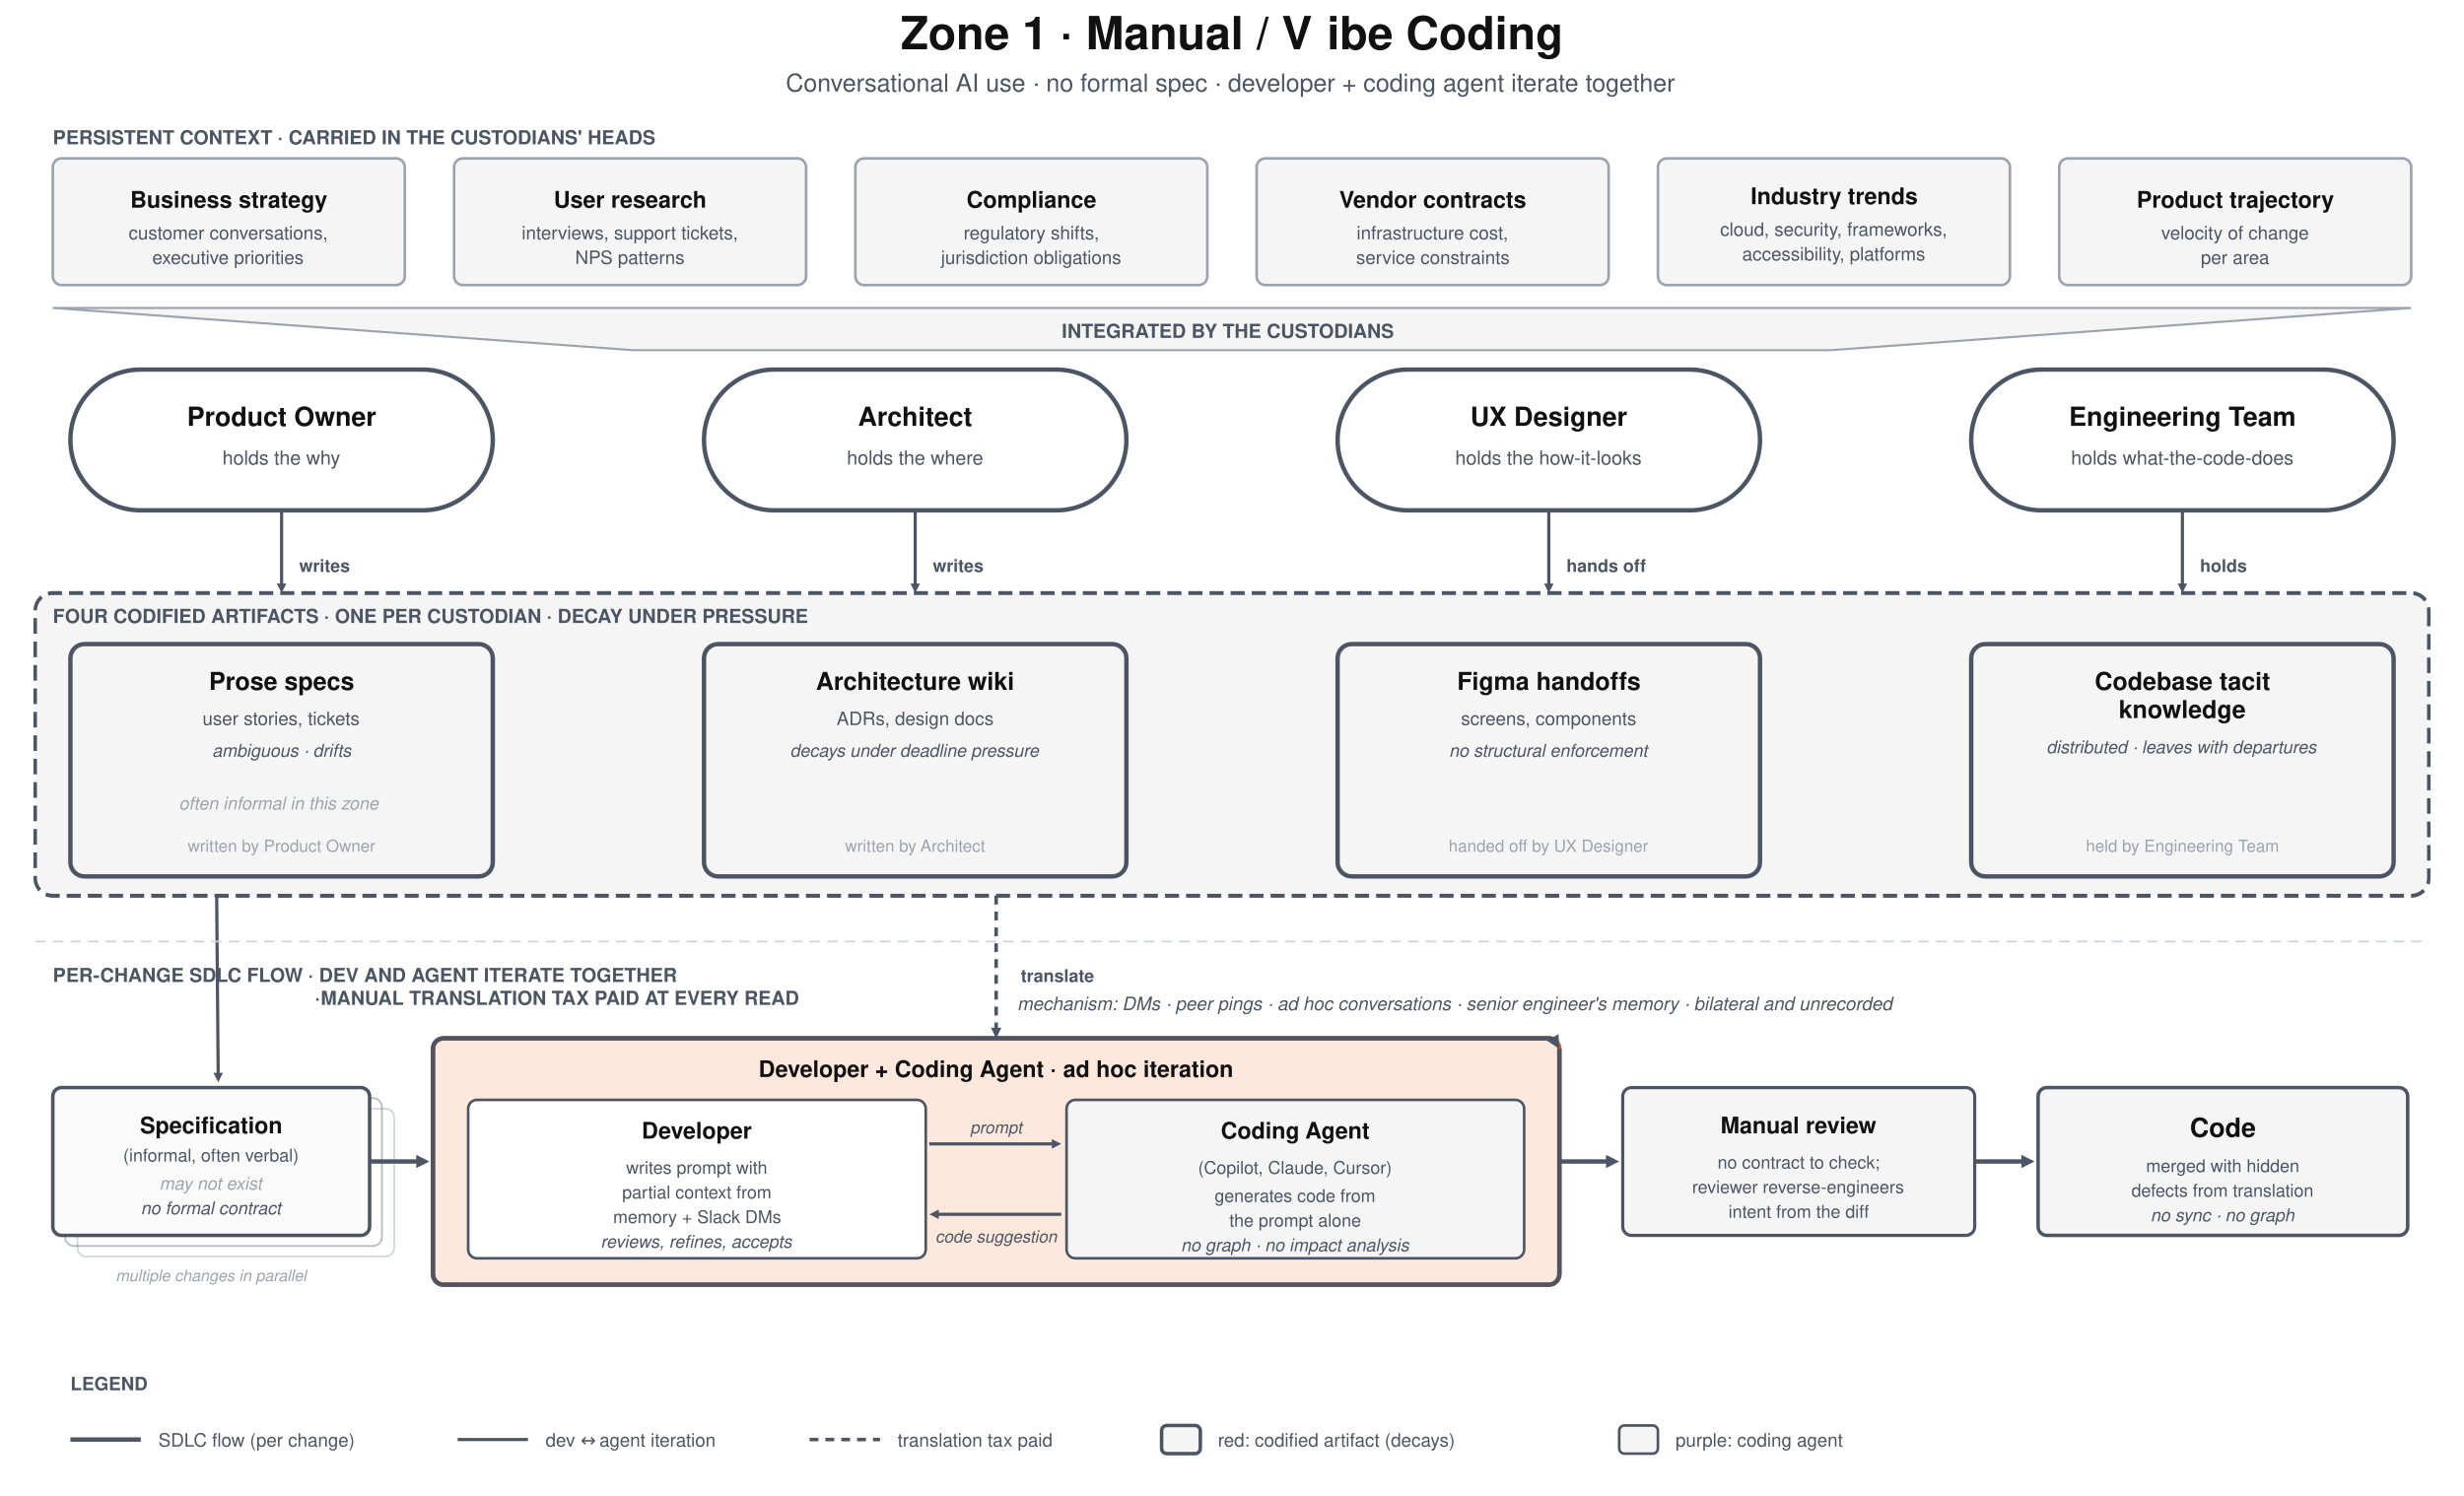
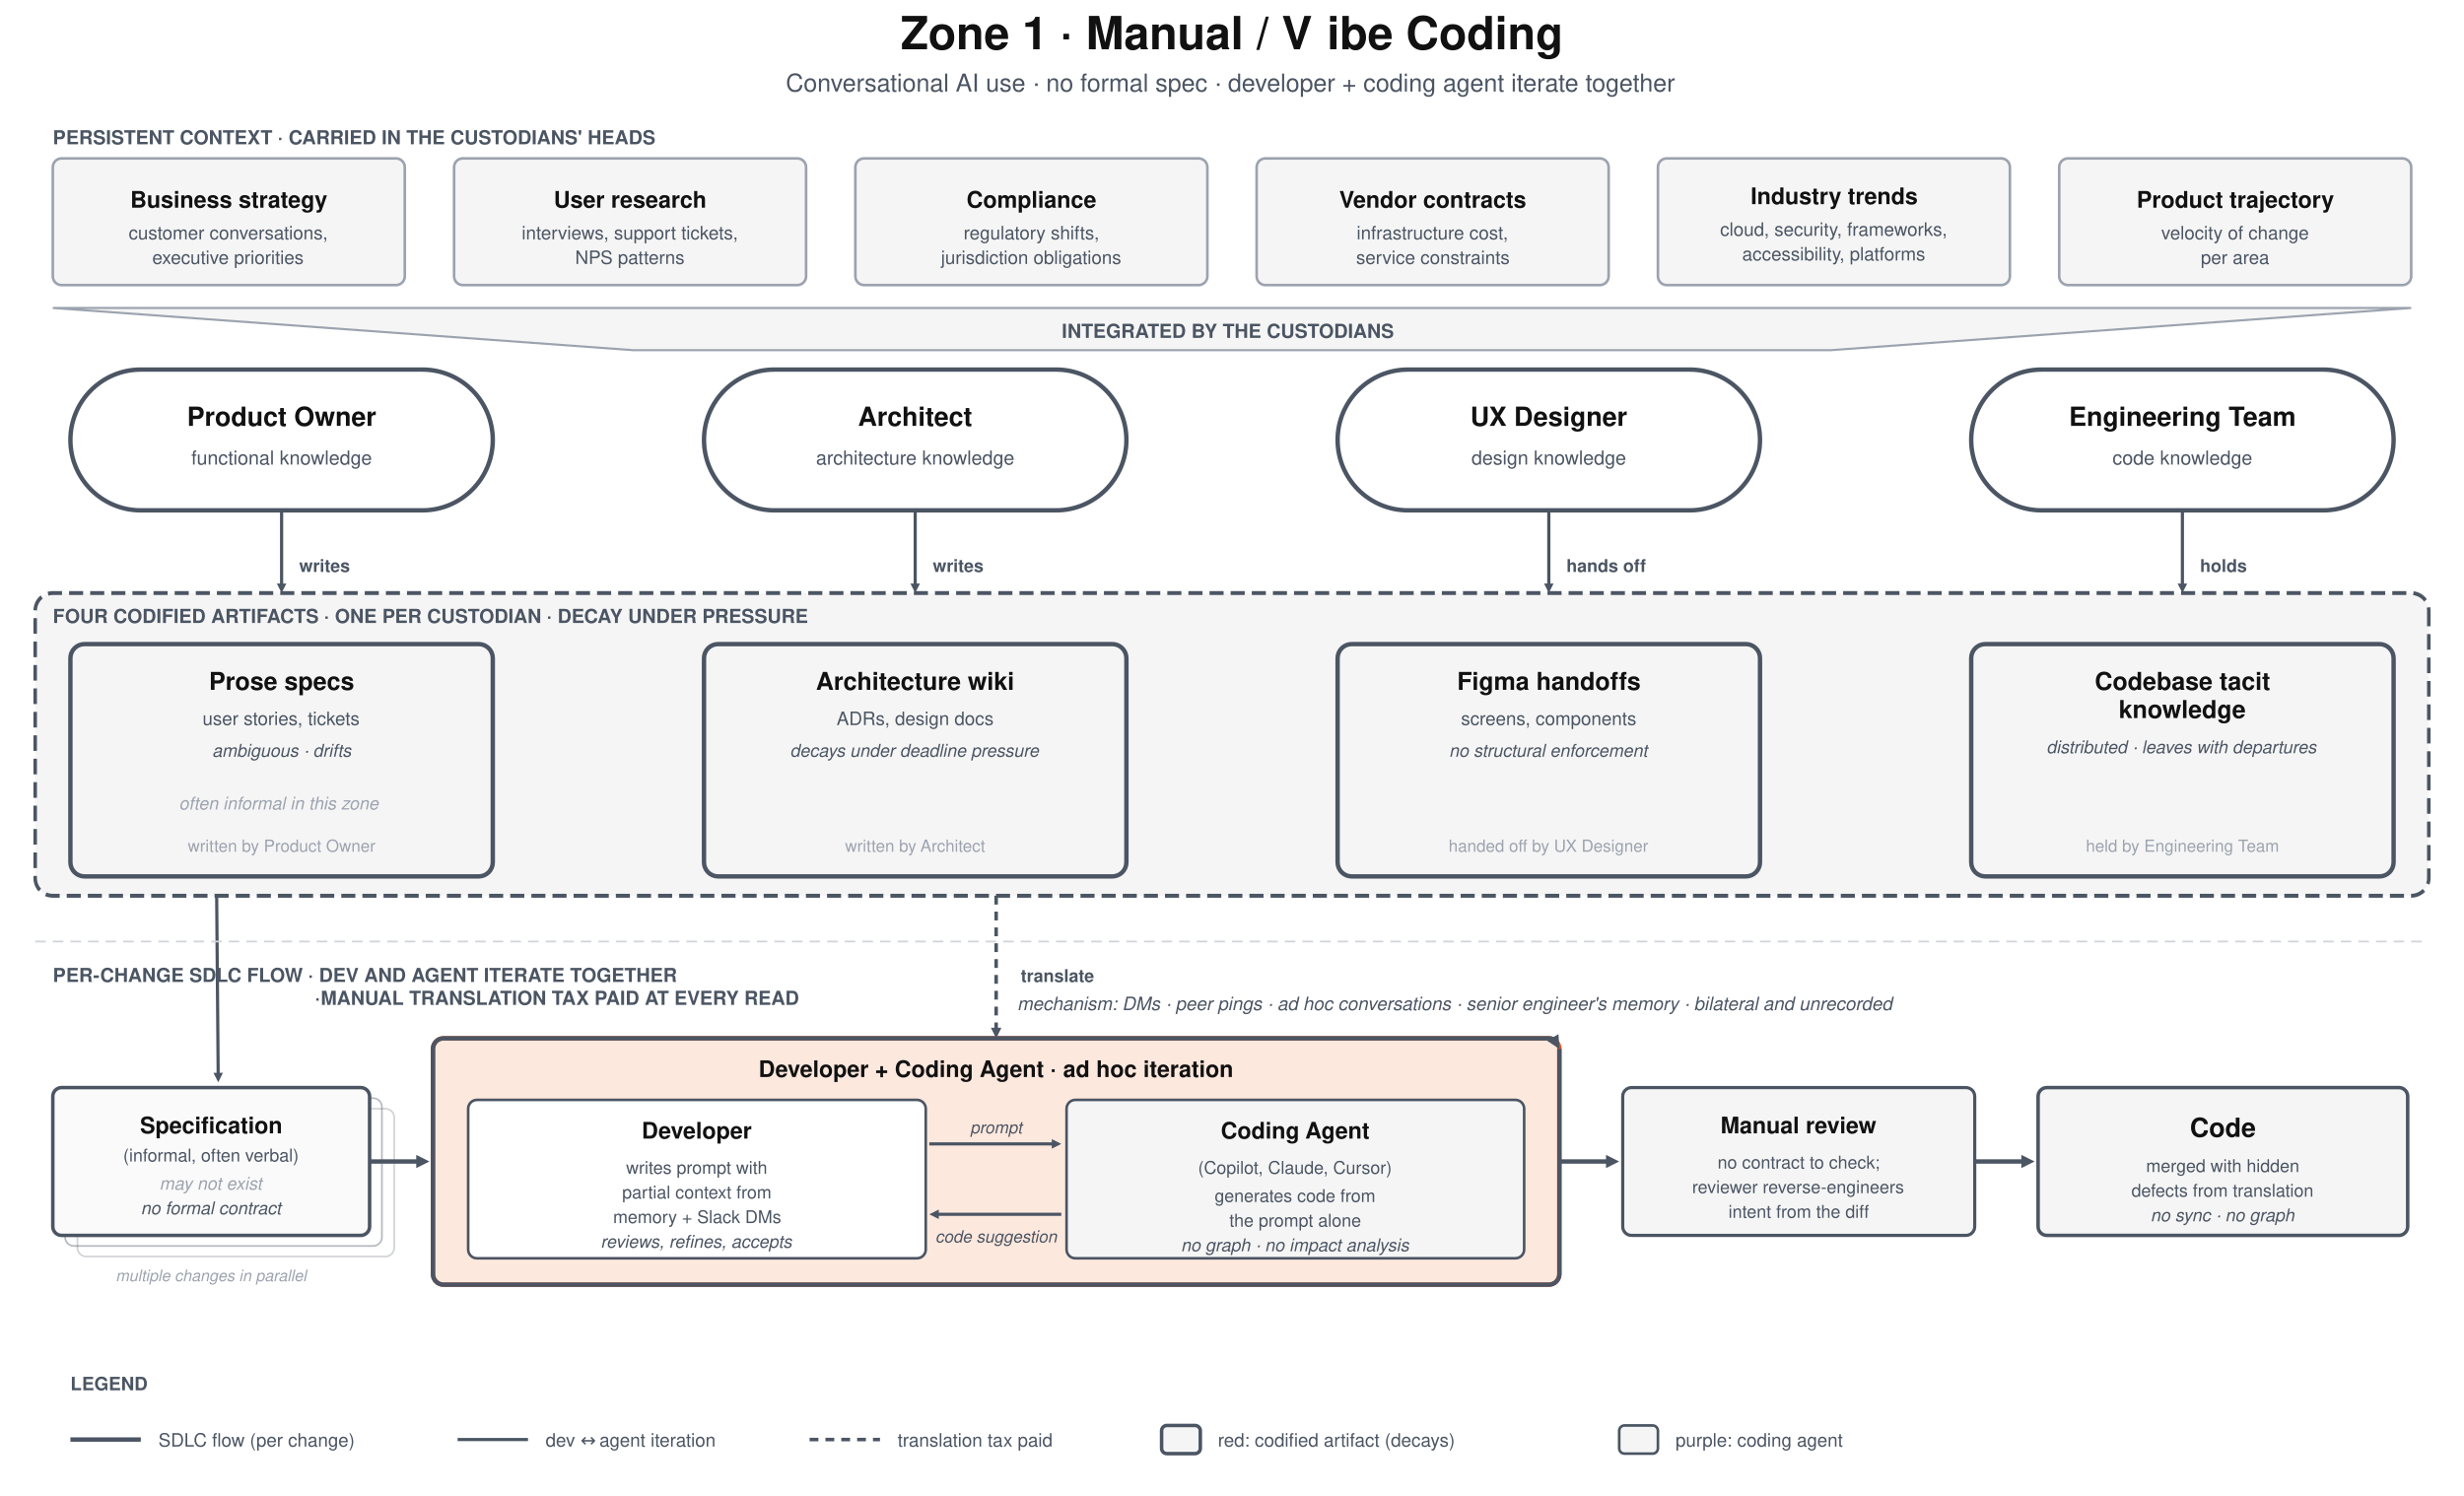
<svg xmlns="http://www.w3.org/2000/svg" viewBox="0 0 1400 850" preserveAspectRatio="xMidYMid meet" width="1400px" height="850px" version="1.1" xml:space="preserve" style="fill-rule:evenodd;clip-rule:evenodd;" class="se-svg">
  <g transform="matrix(1,0,0,1,700,28)">
    <g>
      <g transform="matrix(1,0,0,1,-188.297,0)">
        <text x="0px" y="0px" style="font-family:'Helvetica-Bold', 'Helvetica';font-weight:700;font-size:26px;fill:var(--se-text,#111111);">Zone 1 · Manual / V</text>
      </g>
      <g transform="matrix(1,0,0,1,53.98,0)">
        <text x="0px" y="0px" style="font-family:'Helvetica-Bold', 'Helvetica';font-weight:700;font-size:26px;fill:var(--se-text,#111111);">ibe Coding</text>
      </g>
    </g>
  </g>
  <g transform="matrix(1,0,0,1,700,52)">
    <g>
      <g transform="matrix(1,0,0,1,-253.521,0)">
        <text x="0px" y="0px" style="font-family:'Helvetica';font-size:14px;fill:var(--se-text-secondary,#4b5563);">Conversational</text>
      </g>
      <g transform="matrix(1,0,0,1,-157.011,0)">
        <text x="0px" y="0px" style="font-family:'Helvetica';font-size:14px;fill:var(--se-text-secondary,#4b5563);">AI use · no formal spec · developer + coding agent iterate together</text>
      </g>
    </g>
  </g>
  <g transform="matrix(1,0,0,1,30,82)">
    <g>
      <text x="0px" y="0px" style="font-family:'Helvetica-Bold', 'Helvetica';font-weight:700;font-size:11px;fill:var(--se-text-secondary,#4b5563);">P</text>
      <g transform="matrix(1,0,0,1,7.502,0)">
        <text x="0px" y="0px" style="font-family:'Helvetica-Bold', 'Helvetica';font-weight:700;font-size:11px;fill:var(--se-text-secondary,#4b5563);">ERSISTENT CONTEXT · CARRIED IN THE CUSTODIANS' HEADS</text>
      </g>
    </g>
  </g>
  <g id="signals" transform="matrix(1,0,0,1,0,-10)">
    <g transform="matrix(1,0,0,1,30,100)">
      <path d="M200,5L200,67C200,69.76 197.76,72 195,72L5,72C2.24,72 0,69.76 0,67L0,5C0,2.24 2.24,0 5,0L195,0C197.76,0 200,2.24 200,5Z" style="fill:var(--se-panel-fill,#f5f5f5);stroke:var(--se-panel-stroke,#9ca3af);stroke-width:1.5px;" />
      <g transform="matrix(1,0,0,1,100,28)">
        <g transform="matrix(1,0,0,1,-55.996,0)">
          <text x="0px" y="0px" style="font-family:'Helvetica-Bold', 'Helvetica';font-weight:700;font-size:13px;fill:var(--se-text,#111111);">Business strategy</text>
        </g>
      </g>
      <g transform="matrix(1,0,0,1,100,46)">
        <g transform="matrix(1,0,0,1,-56.899,0)">
          <text x="0px" y="0px" style="font-family:'Helvetica';font-size:10.5px;fill:var(--se-text-secondary,#4b5563);">customer conversations,</text>
        </g>
      </g>
      <g transform="matrix(1,0,0,1,100,60)">
        <g transform="matrix(1,0,0,1,-43.477,0)">
          <text x="0px" y="0px" style="font-family:'Helvetica';font-size:10.5px;fill:var(--se-text-secondary,#4b5563);">executive priorities</text>
        </g>
      </g>
    </g>
    <g transform="matrix(1,0,0,1,258,100)">
      <path d="M200,5L200,67C200,69.76 197.76,72 195,72L5,72C2.24,72 0,69.76 0,67L0,5C0,2.24 2.24,0 5,0L195,0C197.76,0 200,2.24 200,5Z" style="fill:var(--se-panel-fill,#f5f5f5);stroke:var(--se-panel-stroke,#9ca3af);stroke-width:1.5px;" />
      <g transform="matrix(1,0,0,1,100,28)">
        <g transform="matrix(1,0,0,1,-43.364,0)">
          <text x="0px" y="0px" style="font-family:'Helvetica-Bold', 'Helvetica';font-weight:700;font-size:13px;fill:var(--se-text,#111111);">User research</text>
        </g>
      </g>
      <g transform="matrix(1,0,0,1,100,46)">
        <g transform="matrix(1,0,0,1,-61.564,0)">
          <text x="0px" y="0px" style="font-family:'Helvetica';font-size:10.5px;fill:var(--se-text-secondary,#4b5563);">interviews, support tickets,</text>
        </g>
      </g>
      <g transform="matrix(1,0,0,1,100,60)">
        <g transform="matrix(1,0,0,1,-31.223,0)">
          <text x="0px" y="0px" style="font-family:'Helvetica';font-size:10.5px;fill:var(--se-text-secondary,#4b5563);">NPS patterns</text>
        </g>
      </g>
    </g>
    <g transform="matrix(1,0,0,1,486,100)">
      <path d="M200,5L200,67C200,69.76 197.76,72 195,72L5,72C2.24,72 0,69.76 0,67L0,5C0,2.24 2.24,0 5,0L195,0C197.76,0 200,2.24 200,5Z" style="fill:var(--se-panel-fill,#f5f5f5);stroke:var(--se-panel-stroke,#9ca3af);stroke-width:1.5px;" />
      <g transform="matrix(1,0,0,1,100,28)">
        <g transform="matrix(1,0,0,1,-36.842,0)">
          <text x="0px" y="0px" style="font-family:'Helvetica-Bold', 'Helvetica';font-weight:700;font-size:13px;fill:var(--se-text,#111111);">Compliance</text>
        </g>
      </g>
      <g transform="matrix(1,0,0,1,100,46)">
        <g transform="matrix(1,0,0,1,-38.516,0)">
          <text x="0px" y="0px" style="font-family:'Helvetica';font-size:10.5px;fill:var(--se-text-secondary,#4b5563);">regulatory shifts,</text>
        </g>
      </g>
      <g transform="matrix(1,0,0,1,100,60)">
        <g transform="matrix(1,0,0,1,-51.362,0)">
          <text x="0px" y="0px" style="font-family:'Helvetica';font-size:10.5px;fill:var(--se-text-secondary,#4b5563);">jurisdiction obligations</text>
        </g>
      </g>
    </g>
    <g transform="matrix(1,0,0,1,714,100)">
      <path d="M200,5L200,67C200,69.76 197.76,72 195,72L5,72C2.24,72 0,69.76 0,67L0,5C0,2.24 2.24,0 5,0L195,0C197.76,0 200,2.24 200,5Z" style="fill:var(--se-panel-fill,#f5f5f5);stroke:var(--se-panel-stroke,#9ca3af);stroke-width:1.5px;" />
      <g transform="matrix(1,0,0,1,100,28)">
        <g>
          <g transform="matrix(1,0,0,1,-53.101,0)">
            <text x="0px" y="0px" style="font-family:'Helvetica-Bold', 'Helvetica';font-weight:700;font-size:13px;fill:var(--se-text,#111111);">V</text>
          </g>
          <g transform="matrix(1,0,0,1,-45.141,0)">
            <text x="0px" y="0px" style="font-family:'Helvetica-Bold', 'Helvetica';font-weight:700;font-size:13px;fill:var(--se-text,#111111);">endor contracts</text>
          </g>
        </g>
      </g>
      <g transform="matrix(1,0,0,1,100,46)">
        <g transform="matrix(1,0,0,1,-43.182,0)">
          <text x="0px" y="0px" style="font-family:'Helvetica';font-size:10.5px;fill:var(--se-text-secondary,#4b5563);">infrastructure cost,</text>
        </g>
      </g>
      <g transform="matrix(1,0,0,1,100,60)">
        <g transform="matrix(1,0,0,1,-43.474,0)">
          <text x="0px" y="0px" style="font-family:'Helvetica';font-size:10.5px;fill:var(--se-text-secondary,#4b5563);">service constraints</text>
        </g>
      </g>
    </g>
    <g transform="matrix(1,0,0,1,942,100)">
      <path d="M200,5L200,67C200,69.76 197.76,72 195,72L5,72C2.24,72 0,69.76 0,67L0,5C0,2.24 2.24,0 5,0L195,0C197.76,0 200,2.24 200,5Z" style="fill:var(--se-panel-fill,#f5f5f5);stroke:var(--se-panel-stroke,#9ca3af);stroke-width:1.5px;" />
      <g transform="matrix(1,0,0,1,100,26)">
        <g transform="matrix(1,0,0,1,-47.312,0)">
          <text x="0px" y="0px" style="font-family:'Helvetica-Bold', 'Helvetica';font-weight:700;font-size:13px;fill:var(--se-text,#111111);">Industry trends</text>
        </g>
      </g>
      <g transform="matrix(1,0,0,1,100,44)">
        <g>
          <g transform="matrix(1,0,0,1,-64.674,0)">
            <text x="0px" y="0px" style="font-family:'Helvetica';font-size:10.5px;fill:var(--se-text-secondary,#4b5563);">cloud, security</text>
          </g>
          <g transform="matrix(1,0,0,1,1.664,0)">
            <text x="0px" y="0px" style="font-family:'Helvetica';font-size:10.5px;fill:var(--se-text-secondary,#4b5563);">, frameworks,</text>
          </g>
        </g>
      </g>
      <g transform="matrix(1,0,0,1,100,58)">
        <g>
          <g transform="matrix(1,0,0,1,-52.128,0)">
            <text x="0px" y="0px" style="font-family:'Helvetica';font-size:10.5px;fill:var(--se-text-secondary,#4b5563);">accessibility</text>
          </g>
          <g transform="matrix(1,0,0,1,3.115,0)">
            <text x="0px" y="0px" style="font-family:'Helvetica';font-size:10.5px;fill:var(--se-text-secondary,#4b5563);">, platforms</text>
          </g>
        </g>
      </g>
    </g>
    <g transform="matrix(1,0,0,1,1170,100)">
      <path d="M200,5L200,67C200,69.76 197.76,72 195,72L5,72C2.24,72 0,69.76 0,67L0,5C0,2.24 2.24,0 5,0L195,0C197.76,0 200,2.24 200,5Z" style="fill:var(--se-panel-fill,#f5f5f5);stroke:var(--se-panel-stroke,#9ca3af);stroke-width:1.5px;" />
      <g transform="matrix(1,0,0,1,100,28)">
        <g transform="matrix(1,0,0,1,-55.986,0)">
          <text x="0px" y="0px" style="font-family:'Helvetica-Bold', 'Helvetica';font-weight:700;font-size:13px;fill:var(--se-text,#111111);">Product trajectory</text>
        </g>
      </g>
      <g transform="matrix(1,0,0,1,100,46)">
        <g transform="matrix(1,0,0,1,-42.026,0)">
          <text x="0px" y="0px" style="font-family:'Helvetica';font-size:10.5px;fill:var(--se-text-secondary,#4b5563);">velocity of change</text>
        </g>
      </g>
      <g transform="matrix(1,0,0,1,100,60)">
        <g transform="matrix(1,0,0,1,-19.554,0)">
          <text x="0px" y="0px" style="font-family:'Helvetica';font-size:10.5px;fill:var(--se-text-secondary,#4b5563);">per area</text>
        </g>
      </g>
    </g>
  </g>
  <g transform="matrix(1,0,0,1,30,175)">
    <path d="M0,0L1340,0L1010,24L330,24L0,0Z" style="fill:var(--se-panel-fill,#f5f5f5);fill-rule:nonzero;stroke:var(--se-panel-stroke,#9ca3af);stroke-width:1.2px;" />
    <g transform="matrix(1,0,0,1,669.9285,17)">
      <g>
        <g transform="matrix(1,0,0,1,-96.669,0)">
          <text x="0px" y="0px" style="font-family:'Helvetica-Bold', 'Helvetica';font-weight:700;font-size:11px;fill:var(--se-text-secondary,#4b5563);">I</text>
        </g>
        <g transform="matrix(1,0,0,1,-93.469,0)">
          <text x="0px" y="0px" style="font-family:'Helvetica-Bold', 'Helvetica';font-weight:700;font-size:11px;fill:var(--se-text-secondary,#4b5563);">NTEGRATED BY THE CUSTODIANS</text>
        </g>
      </g>
    </g>
  </g>
  <g id="custodians" transform="matrix(1,0,0,1,0,-10)">
    <g transform="matrix(1,0,0,1,40,220)">
      <path d="M240,40C240,62.077 222.077,80 200,80L40,80C17.923,80 0,62.077 0,40C0,17.923 17.923,0 40,0L200,0C222.077,0 240,17.923 240,40Z" style="fill:var(--se-box-fill,#ffffff);stroke:var(--se-text-secondary,#4b5563);stroke-width:2.5px;" />
      <g transform="matrix(1,0,0,1,120,32)">
        <g transform="matrix(1,0,0,1,-53.756,0)">
          <text x="0px" y="0px" style="font-family:'Helvetica-Bold', 'Helvetica';font-weight:700;font-size:15px;fill:var(--se-text,#111111);">Product Owner</text>
        </g>
      </g>
      <g transform="matrix(1,0,0,1,120,54)">
-         <g transform="matrix(1,0,0,1,-33.631,0)">
-           <text x="0px" y="0px" style="font-family:'Helvetica';font-size:11px;fill:var(--se-text-secondary,#4b5563);">holds the why</text>
+         <g transform="matrix(1,0,0,1,0.019,0)">
+           <text x="0px" y="0px" style="font-family:'Helvetica';font-size:11px;fill:var(--se-text-secondary,#4b5563);text-anchor:middle;">functional knowledge</text>
        </g>
      </g>
    </g>
    <g transform="matrix(1,0,0,1,400,220)">
      <path d="M240,40C240,62.077 222.077,80 200,80L40,80C17.923,80 0,62.077 0,40C0,17.923 17.923,0 40,0L200,0C222.077,0 240,17.923 240,40Z" style="fill:var(--se-box-fill,#ffffff);stroke:var(--se-text-secondary,#4b5563);stroke-width:2.5px;" />
      <g transform="matrix(1,0,0,1,120,32)">
        <g transform="matrix(1,0,0,1,-32.509,0)">
          <text x="0px" y="0px" style="font-family:'Helvetica-Bold', 'Helvetica';font-weight:700;font-size:15px;fill:var(--se-text,#111111);">Architect</text>
        </g>
      </g>
      <g transform="matrix(1,0,0,1,120,54)">
-         <g transform="matrix(1,0,0,1,-38.83,0)">
-           <text x="0px" y="0px" style="font-family:'Helvetica';font-size:11px;fill:var(--se-text-secondary,#4b5563);">holds the where</text>
+         <g transform="matrix(1,0,0,1,0.020,0)">
+           <text x="0px" y="0px" style="font-family:'Helvetica';font-size:11px;fill:var(--se-text-secondary,#4b5563);text-anchor:middle;">architecture knowledge</text>
        </g>
      </g>
    </g>
    <g transform="matrix(1,0,0,1,760,220)">
      <path d="M240,40C240,62.077 222.077,80 200,80L40,80C17.923,80 0,62.077 0,40C0,17.923 17.923,0 40,0L200,0C222.077,0 240,17.923 240,40Z" style="fill:var(--se-box-fill,#ffffff);stroke:var(--se-text-secondary,#4b5563);stroke-width:2.5px;" />
      <g transform="matrix(1,0,0,1,120,32)">
        <g transform="matrix(1,0,0,1,-44.597,0)">
          <text x="0px" y="0px" style="font-family:'Helvetica-Bold', 'Helvetica';font-weight:700;font-size:15px;fill:var(--se-text,#111111);">UX Designer</text>
        </g>
      </g>
      <g transform="matrix(1,0,0,1,120,54)">
-         <g transform="matrix(1,0,0,1,-53.193,0)">
-           <text x="0px" y="0px" style="font-family:'Helvetica';font-size:11px;fill:var(--se-text-secondary,#4b5563);">holds the how-it-looks</text>
+         <g transform="matrix(1,0,0,1,0.007,0)">
+           <text x="0px" y="0px" style="font-family:'Helvetica';font-size:11px;fill:var(--se-text-secondary,#4b5563);text-anchor:middle;">design knowledge</text>
        </g>
      </g>
    </g>
    <g transform="matrix(1,0,0,1,1120,220)">
      <path d="M240,40C240,62.077 222.077,80 200,80L40,80C17.923,80 0,62.077 0,40C0,17.923 17.923,0 40,0L200,0C222.077,0 240,17.923 240,40Z" style="fill:var(--se-box-fill,#ffffff);stroke:var(--se-text-secondary,#4b5563);stroke-width:2.5px;" />
      <g transform="matrix(1,0,0,1,120,32)">
        <g>
          <g transform="matrix(1,0,0,1,-64.46,0)">
            <text x="0px" y="0px" style="font-family:'Helvetica-Bold', 'Helvetica';font-weight:700;font-size:15px;fill:var(--se-text,#111111);">Engineering T</text>
          </g>
          <g transform="matrix(1,0,0,1,34.438,0)">
            <text x="0px" y="0px" style="font-family:'Helvetica-Bold', 'Helvetica';font-weight:700;font-size:15px;fill:var(--se-text,#111111);">eam</text>
          </g>
        </g>
      </g>
      <g transform="matrix(1,0,0,1,120,54)">
-         <g transform="matrix(1,0,0,1,-63.288,0)">
-           <text x="0px" y="0px" style="font-family:'Helvetica';font-size:11px;fill:var(--se-text-secondary,#4b5563);">holds what-the-code-does</text>
+         <g transform="matrix(1,0,0,1,0.012,0)">
+           <text x="0px" y="0px" style="font-family:'Helvetica';font-size:11px;fill:var(--se-text-secondary,#4b5563);text-anchor:middle;">code knowledge</text>
        </g>
      </g>
    </g>
  </g>
  <g transform="matrix(1,0,0,1,0,-10)">
    <g transform="matrix(1,0,0,0.783333,0,65)">
      <g transform="matrix(1,0,0,1.276596,0,-70.21277)">
        <path d="M162.695,331.611L160,337L157.305,331.611L162.695,331.611Z" style="fill:var(--se-text-secondary,#4b5563);fill-rule:nonzero;" />
        <path d="M160,290L160,332.689" style="fill:none;fill-rule:nonzero;stroke:var(--se-text-secondary,#4b5563);stroke-width:1.8px;" />
      </g>
    </g>
    <g transform="matrix(1,0,0,0.783333,-37,271)">
      <g transform="matrix(1,0,0,1.276596,37,-333.1915)">
        <path d="M126.649,609.588L124,615L121.26,609.633L126.649,609.588Z" style="fill:var(--se-text-secondary,#4b5563);fill-rule:nonzero;" />
        <path d="M123,496C123,496 123.784,589.343 123.964,610.689" style="fill:none;fill-rule:nonzero;stroke:var(--se-text-secondary,#4b5563);stroke-width:1.8px;" />
      </g>
    </g>
    <g transform="matrix(1,0,0,0.783333,0,65)">
      <g transform="matrix(1,0,0,1.276596,0,-70.21277)">
        <path d="M522.695,331.611L520,337L517.305,331.611L522.695,331.611Z" style="fill:var(--se-text-secondary,#4b5563);fill-rule:nonzero;" />
        <path d="M520,290L520,332.689" style="fill:none;fill-rule:nonzero;stroke:var(--se-text-secondary,#4b5563);stroke-width:1.8px;" />
      </g>
    </g>
    <g transform="matrix(1,0,0,0.783333,0,65)">
      <g transform="matrix(1,0,0,1.276596,0,-70.21277)">
        <path d="M882.695,331.611L880,337L877.305,331.611L882.695,331.611Z" style="fill:var(--se-text-secondary,#4b5563);fill-rule:nonzero;" />
        <path d="M880,290L880,332.689" style="fill:none;fill-rule:nonzero;stroke:var(--se-text-secondary,#4b5563);stroke-width:1.8px;" />
      </g>
    </g>
    <g transform="matrix(1,0,0,0.783333,0,65)">
      <g transform="matrix(1,0,0,1.276596,0,-70.21277)">
        <path d="M1242.695,331.611L1240,337L1237.305,331.611L1242.695,331.611Z" style="fill:var(--se-text-secondary,#4b5563);fill-rule:nonzero;" />
        <path d="M1240,290L1240,332.689" style="fill:none;fill-rule:nonzero;stroke:var(--se-text-secondary,#4b5563);stroke-width:1.8px;" />
      </g>
    </g>
  </g>
  <g transform="matrix(1,0,0,1,170,325)">
    <text x="0px" y="0px" style="font-family:'Helvetica-Bold', 'Helvetica';font-weight:700;font-size:10px;fill:var(--se-text-secondary,#4b5563);">writes</text>
  </g>
  <g transform="matrix(1,0,0,1,530,325)">
    <text x="0px" y="0px" style="font-family:'Helvetica-Bold', 'Helvetica';font-weight:700;font-size:10px;fill:var(--se-text-secondary,#4b5563);">writes</text>
  </g>
  <g transform="matrix(1,0,0,1,890,325)">
    <text x="0px" y="0px" style="font-family:'Helvetica-Bold', 'Helvetica';font-weight:700;font-size:10px;fill:var(--se-text-secondary,#4b5563);">hands off</text>
  </g>
  <g transform="matrix(1,0,0,1,1250,325)">
    <text x="0px" y="0px" style="font-family:'Helvetica-Bold', 'Helvetica';font-weight:700;font-size:10px;fill:var(--se-text-secondary,#4b5563);">holds</text>
  </g>
  <g transform="matrix(1,0,0,1.109677,0,-66.92258)">
    <path d="M1380,373.012L1380,509.988C1380,514.962 1375.519,519 1370,519L30,519C24.481,519 20,514.962 20,509.988L20,373.012C20,368.038 24.481,364 30,364L1370,364C1375.519,364 1380,368.038 1380,373.012Z" style="fill:var(--se-panel-fill,#f5f5f5);stroke:var(--se-text-secondary,#4b5563);stroke-width:2px;stroke-dasharray:8,4;" />
  </g>
  <g transform="matrix(1,0,0,1,30,354)">
    <g>
      <text x="0px" y="0px" style="font-family:'Helvetica-Bold', 'Helvetica';font-weight:700;font-size:11px;fill:var(--se-text-secondary,#4b5563);">F</text>
      <g transform="matrix(1,0,0,1,6.884,0)">
        <text x="0px" y="0px" style="font-family:'Helvetica-Bold', 'Helvetica';font-weight:700;font-size:11px;fill:var(--se-text-secondary,#4b5563);">OUR CODIFIED ARTIFACTS · ONE PER CUSTODIAN · DECAY UNDER PRESSURE</text>
      </g>
    </g>
  </g>
  <g id="text-artifacts" transform="matrix(1,0,0,1,0,-10)">
    <g transform="matrix(1,0,0,1,40,376)">
      <path d="M240,8L240,124C240,128.415 236.415,132 232,132L8,132C3.585,132 0,128.415 0,124L0,8C0,3.585 3.585,0 8,0L232,0C236.415,0 240,3.585 240,8Z" style="fill:var(--se-panel-fill,#f5f5f5);stroke:var(--se-text-secondary,#4b5563);stroke-width:2.5px;" />
      <g transform="matrix(1,0,0,1,120,26)">
        <g transform="matrix(1,0,0,1,-41.248,0)">
          <text x="0px" y="0px" style="font-family:'Helvetica-Bold', 'Helvetica';font-weight:700;font-size:14px;fill:var(--se-text,#111111);">Prose specs</text>
        </g>
      </g>
      <g transform="matrix(1,0,0,1,120,46)">
        <g transform="matrix(1,0,0,1,-44.93,0)">
          <text x="0px" y="0px" style="font-family:'Helvetica';font-size:10.5px;fill:var(--se-text-secondary,#4b5563);">user stories, tickets</text>
        </g>
      </g>
      <g transform="matrix(1,0,0,1,120,64)">
        <g transform="matrix(1,0,0,1,-39.463,0)">
          <text x="0px" y="0px" style="font-family:'Helvetica-Oblique', 'Helvetica';font-style:italic;font-size:10px;fill:var(--se-text-secondary,#4b5563);">ambiguous · drifts</text>
        </g>
      </g>
      <g transform="matrix(1,0,0,1,120,94)">
        <g transform="matrix(1,0,0,1,-58.364,0)">
          <text x="0px" y="0px" style="font-family:'Helvetica-Oblique', 'Helvetica';font-style:italic;font-size:10px;fill:var(--se-panel-stroke,#9ca3af);">often informal in this zone</text>
        </g>
      </g>
      <g transform="matrix(1,0,0,1,120,118)">
        <g transform="matrix(1,0,0,1,-53.326,0)">
          <text x="0px" y="0px" style="font-family:'Helvetica';font-size:9.5px;fill:var(--se-panel-stroke,#9ca3af);">written by Product Owner</text>
        </g>
      </g>
    </g>
    <g transform="matrix(1,0,0,1,400,376)">
      <path d="M240,8L240,124C240,128.415 236.415,132 232,132L8,132C3.585,132 0,128.415 0,124L0,8C0,3.585 3.585,0 8,0L232,0C236.415,0 240,3.585 240,8Z" style="fill:var(--se-panel-fill,#f5f5f5);stroke:var(--se-text-secondary,#4b5563);stroke-width:2.5px;" />
      <g transform="matrix(1,0,0,1,120,26)">
        <g transform="matrix(1,0,0,1,-56.407,0)">
          <text x="0px" y="0px" style="font-family:'Helvetica-Bold', 'Helvetica';font-weight:700;font-size:14px;fill:var(--se-text,#111111);">Architecture wiki</text>
        </g>
      </g>
      <g transform="matrix(1,0,0,1,120,46)">
        <g transform="matrix(1,0,0,1,-44.646,0)">
          <text x="0px" y="0px" style="font-family:'Helvetica';font-size:10.5px;fill:var(--se-text-secondary,#4b5563);">ADRs, design docs</text>
        </g>
      </g>
      <g transform="matrix(1,0,0,1,120,64)">
        <g transform="matrix(1,0,0,1,-71.157,0)">
          <text x="0px" y="0px" style="font-family:'Helvetica-Oblique', 'Helvetica';font-style:italic;font-size:10px;fill:var(--se-text-secondary,#4b5563);">decays under deadline pressure</text>
        </g>
      </g>
      <g transform="matrix(1,0,0,1,120,118)">
        <g>
          <g transform="matrix(1,0,0,1,-39.865,0)">
            <text x="0px" y="0px" style="font-family:'Helvetica';font-size:9.5px;fill:var(--se-panel-stroke,#9ca3af);">written by</text>
          </g>
          <g transform="matrix(1,0,0,1,2.908,0)">
            <text x="0px" y="0px" style="font-family:'Helvetica';font-size:9.5px;fill:var(--se-panel-stroke,#9ca3af);">Architect</text>
          </g>
        </g>
      </g>
    </g>
    <g transform="matrix(1,0,0,1,760,376)">
      <path d="M240,8L240,124C240,128.415 236.415,132 232,132L8,132C3.585,132 0,128.415 0,124L0,8C0,3.585 3.585,0 8,0L232,0C236.415,0 240,3.585 240,8Z" style="fill:var(--se-panel-fill,#f5f5f5);stroke:var(--se-text-secondary,#4b5563);stroke-width:2.5px;" />
      <g transform="matrix(1,0,0,1,120,26)">
        <g transform="matrix(1,0,0,1,-52.11,0)">
          <text x="0px" y="0px" style="font-family:'Helvetica-Bold', 'Helvetica';font-weight:700;font-size:14px;fill:var(--se-text,#111111);">Figma handoffs</text>
        </g>
      </g>
      <g transform="matrix(1,0,0,1,120,46)">
        <g transform="matrix(1,0,0,1,-49.901,0)">
          <text x="0px" y="0px" style="font-family:'Helvetica';font-size:10.5px;fill:var(--se-text-secondary,#4b5563);">screens, components</text>
        </g>
      </g>
      <g transform="matrix(1,0,0,1,120,64)">
        <g transform="matrix(1,0,0,1,-56.694,0)">
          <text x="0px" y="0px" style="font-family:'Helvetica-Oblique', 'Helvetica';font-style:italic;font-size:10px;fill:var(--se-text-secondary,#4b5563);">no structural enforcement</text>
        </g>
      </g>
      <g transform="matrix(1,0,0,1,120,118)">
        <g>
          <g transform="matrix(1,0,0,1,-56.951,0)">
            <text x="0px" y="0px" style="font-family:'Helvetica';font-size:9.5px;fill:var(--se-panel-stroke,#9ca3af);">handed of</text>
          </g>
          <g transform="matrix(1,0,0,1,-14.855,0)">
            <text x="0px" y="0px" style="font-family:'Helvetica';font-size:9.5px;fill:var(--se-panel-stroke,#9ca3af);">f by UX Designer</text>
          </g>
        </g>
      </g>
    </g>
    <g transform="matrix(1,0,0,1,1120,376)">
      <path d="M240,8L240,124C240,128.415 236.415,132 232,132L8,132C3.585,132 0,128.415 0,124L0,8C0,3.585 3.585,0 8,0L232,0C236.415,0 240,3.585 240,8Z" style="fill:var(--se-panel-fill,#f5f5f5);stroke:var(--se-text-secondary,#4b5563);stroke-width:2.5px;" />
      <g transform="matrix(1,0,0,1,120,26)">
        <g transform="matrix(1,0,0,1,-49.793,0)">
          <text x="0px" y="0px" style="font-family:'Helvetica-Bold', 'Helvetica';font-weight:700;font-size:14px;fill:var(--se-text,#111111);">Codebase tacit</text>
        </g>
      </g>
      <g transform="matrix(1,0,0,1,120,42)">
        <g transform="matrix(1,0,0,1,-36.172,0)">
          <text x="0px" y="0px" style="font-family:'Helvetica-Bold', 'Helvetica';font-weight:700;font-size:14px;fill:var(--se-text,#111111);">knowledge</text>
        </g>
      </g>
      <g transform="matrix(1,0,0,1,120,62)">
        <g transform="matrix(1,0,0,1,-77.263,0)">
          <text x="0px" y="0px" style="font-family:'Helvetica-Oblique', 'Helvetica';font-style:italic;font-size:10px;fill:var(--se-text-secondary,#4b5563);">distributed · leaves with departures</text>
        </g>
      </g>
      <g transform="matrix(1,0,0,1,120,118)">
        <g>
          <g transform="matrix(1,0,0,1,-54.841,0)">
            <text x="0px" y="0px" style="font-family:'Helvetica';font-size:9.5px;fill:var(--se-panel-stroke,#9ca3af);">held by Engineering</text>
          </g>
          <g transform="matrix(1,0,0,1,31.61,0)">
            <text x="0px" y="0px" style="font-family:'Helvetica';font-size:9.5px;fill:var(--se-panel-stroke,#9ca3af);">Team</text>
          </g>
        </g>
      </g>
    </g>
  </g>
  <g transform="matrix(1,0,0,1,0,-10)">
    <path d="M20,545L1380,545" style="fill:none;fill-rule:nonzero;stroke:var(--se-grid,#d1d5db);stroke-width:1px;stroke-dasharray:6,4;" />
  </g>
  <g transform="matrix(1,0,0,1,30,558)">
    <g>
      <text x="0px" y="0px" style="font-family:'Helvetica-Bold', 'Helvetica';font-weight:700;font-size:11px;fill:var(--se-text-secondary,#4b5563);">P</text>
      <g transform="matrix(1,0,0,1,7.502,0)">
        <text x="0px" y="0px" style="font-family:'Helvetica-Bold', 'Helvetica';font-weight:700;font-size:11px;fill:var(--se-text-secondary,#4b5563);">ER-CHANGE SDLC FLOW · DEV AND AGENT ITERATE TOGETHER</text>
      </g>
    </g>
  </g>
  <g transform="matrix(1,0,0,1,179,571)">
    <g>
      <text x="0px" y="0px" style="font-family:'Helvetica-Bold', 'Helvetica';font-weight:700;font-size:11px;fill:var(--se-text-secondary,#4b5563);">·</text>
      <g transform="matrix(1,0,0,1,3.221,0)">
        <text x="0px" y="0px" style="font-family:'Helvetica-Bold', 'Helvetica';font-weight:700;font-size:11px;fill:var(--se-text-secondary,#4b5563);">MANUAL TRANSLATION TAX PAID AT EVERY READ</text>
      </g>
    </g>
  </g>
  <g transform="matrix(1,0,0,1,827,574)">
    <g transform="matrix(1,0,0,1,-249.042,0)">
      <text x="0px" y="0px" style="font-family:'Helvetica-Oblique', 'Helvetica';font-style:italic;font-size:10.5px;fill:var(--se-text-secondary,#4b5563);">mechanism: DMs · peer pings · ad hoc conversations · senior engineer's memory · bilateral and unrecorded</text>
    </g>
  </g>
  <g transform="matrix(1,0,0,1,0,-10)">
    <path d="M224,645L224,719C224,721.76 221.76,724 219,724L49,724C46.24,724 44,721.76 44,719L44,645C44,642.24 46.24,640 49,640L219,640C221.76,640 224,642.24 224,645Z" style="fill:none;stroke:var(--se-text-secondary,#4b5563);stroke-opacity:0.25;stroke-width:1px;" />
  </g>
  <g transform="matrix(1,0,0,1,0,-10)">
    <path d="M217,639L217,713C217,715.76 214.76,718 212,718L42,718C39.24,718 37,715.76 37,713L37,639C37,636.24 39.24,634 42,634L212,634C214.76,634 217,636.24 217,639Z" style="fill:none;stroke:var(--se-text-secondary,#4b5563);stroke-opacity:0.4;stroke-width:1px;" />
  </g>
  <g transform="matrix(1,0,0,1,30,618)">
    <path d="M180,5L180,79C180,81.76 177.76,84 175,84L5,84C2.24,84 0,81.76 0,79L0,5C0,2.24 2.24,0 5,0L175,0C177.76,0 180,2.24 180,5Z" style="fill:var(--se-panel-fill-alt,#fafafa);stroke:var(--se-text-secondary,#4b5563);stroke-width:2px;" />
    <g transform="matrix(1,0,0,1,90,26)">
      <g transform="matrix(1,0,0,1,-40.454,0)">
        <text x="0px" y="0px" style="font-family:'Helvetica-Bold', 'Helvetica';font-weight:700;font-size:13px;fill:var(--se-text,#111111);">Speciﬁcation</text>
      </g>
    </g>
    <g transform="matrix(1,0,0,1,90,42)">
      <g transform="matrix(1,0,0,1,-50.02,0)">
        <text x="0px" y="0px" style="font-family:'Helvetica';font-size:10px;fill:var(--se-text-secondary,#4b5563);">(informal, often verbal)</text>
      </g>
    </g>
    <g transform="matrix(1,0,0,1,90,58)">
      <g transform="matrix(1,0,0,1,-29.456,0)">
        <text x="0px" y="0px" style="font-family:'Helvetica-Oblique', 'Helvetica';font-style:italic;font-size:10px;fill:var(--se-panel-stroke,#9ca3af);">may not exist</text>
      </g>
    </g>
    <g transform="matrix(1,0,0,1,90,72)">
      <g transform="matrix(1,0,0,1,-40.017,0)">
        <text x="0px" y="0px" style="font-family:'Helvetica-Oblique', 'Helvetica';font-style:italic;font-size:10px;fill:var(--se-text-secondary,#4b5563);">no formal contract</text>
      </g>
    </g>
  </g>
  <g transform="matrix(1,0,0,1,0,-10)">
    <g transform="matrix(1,0,0,1,0,10)">
      <path d="M236.5,656.25L244,660L236.5,663.75L236.5,656.25Z" style="fill:var(--se-text-secondary,#4b5563);fill-rule:nonzero;" />
      <path d="M210,660L238,660" style="fill:none;fill-rule:nonzero;stroke:var(--se-text-secondary,#4b5563);stroke-width:2.5px;" />
    </g>
  </g>
  <g transform="matrix(1,0,0,1,246,590)">
    <g>
      <path d="M640,6L640,134C640,137.311 637.311,140 634,140L6,140C2.689,140 0,137.311 0,134L0,6C0,2.689 2.689,0 6,0L634,0C637.311,0 640,2.689 640,6Z" style="fill:var(--se-accent-fill,#FDE8DD);stroke:var(--se-accent,#E94E1B);stroke-width:2.5px;" />
      <g transform="matrix(1,0,0,1,-246,-590)">
        <path d="M885.498,587.63L886,596L879.002,591.38L885.498,587.63Z" style="fill:var(--se-text-secondary,#4b5563);" />
        <path d="M886,596L886,724C886,727.311 883.311,730 880,730L252,730C248.689,730 246,727.311 246,724L246,596C246,592.689 248.689,590 252,590L880,590C881.093,590 882.117,590.293 883,590.804" style="fill:none;stroke:var(--se-text-secondary,#4b5563);stroke-width:2.5px;" />
      </g>
    </g>
    <g transform="matrix(1,0,0,1,320,22)">
      <g>
        <g transform="matrix(1,0,0,1,-135.015,0)">
          <text x="0px" y="0px" style="font-family:'Helvetica-Bold', 'Helvetica';font-weight:700;font-size:13px;fill:var(--se-text,#111111);">Developer + Coding</text>
        </g>
        <g transform="matrix(1,0,0,1,-9.439,0)">
          <text x="0px" y="0px" style="font-family:'Helvetica-Bold', 'Helvetica';font-weight:700;font-size:13px;fill:var(--se-text,#111111);">Agent · ad hoc iteration</text>
        </g>
      </g>
    </g>
    <g transform="matrix(1,0,0,1,20,35)">
      <path d="M260,5L260,85C260,87.76 257.76,90 255,90L5,90C2.24,90 0,87.76 0,85L0,5C0,2.24 2.24,0 5,0L255,0C257.76,0 260,2.24 260,5Z" style="fill:var(--se-box-fill,#ffffff);stroke:var(--se-text-secondary,#4b5563);stroke-width:1.5px;" />
      <g transform="matrix(1,0,0,1,130,22)">
        <g transform="matrix(1,0,0,1,-31.43,0)">
          <text x="0px" y="0px" style="font-family:'Helvetica-Bold', 'Helvetica';font-weight:700;font-size:13px;fill:var(--se-text,#111111);">Developer</text>
        </g>
      </g>
      <g transform="matrix(1,0,0,1,130,42)">
        <g transform="matrix(1,0,0,1,-40.288,0)">
          <text x="0px" y="0px" style="font-family:'Helvetica';font-size:10px;fill:var(--se-text-secondary,#4b5563);">writes prompt with</text>
        </g>
      </g>
      <g transform="matrix(1,0,0,1,130,56)">
        <g transform="matrix(1,0,0,1,-42.517,0)">
          <text x="0px" y="0px" style="font-family:'Helvetica';font-size:10px;fill:var(--se-text-secondary,#4b5563);">partial context from</text>
        </g>
      </g>
      <g transform="matrix(1,0,0,1,130,70)">
        <g transform="matrix(1,0,0,1,-47.646,0)">
          <text x="0px" y="0px" style="font-family:'Helvetica';font-size:10px;fill:var(--se-text-secondary,#4b5563);">memory + Slack DMs</text>
        </g>
      </g>
      <g transform="matrix(1,0,0,1,130,84)">
        <g transform="matrix(1,0,0,1,-54.744,0)">
          <text x="0px" y="0px" style="font-family:'Helvetica-Oblique', 'Helvetica';font-style:italic;font-size:10px;fill:var(--se-text-secondary,#4b5563);">reviews, reﬁnes, accepts</text>
        </g>
      </g>
    </g>
    <g transform="matrix(1,0,0,1,360,35)">
      <path d="M260,5L260,85C260,87.76 257.76,90 255,90L5,90C2.24,90 0,87.76 0,85L0,5C0,2.24 2.24,0 5,0L255,0C257.76,0 260,2.24 260,5Z" style="fill:var(--se-panel-fill,#f5f5f5);stroke:var(--se-text-secondary,#4b5563);stroke-width:1.5px;" />
      <g transform="matrix(1,0,0,1,130,22)">
        <g>
          <g transform="matrix(1,0,0,1,-42.364,0)">
            <text x="0px" y="0px" style="font-family:'Helvetica-Bold', 'Helvetica';font-weight:700;font-size:13px;fill:var(--se-text,#111111);">Coding</text>
          </g>
          <g transform="matrix(1,0,0,1,5.535,0)">
            <text x="0px" y="0px" style="font-family:'Helvetica-Bold', 'Helvetica';font-weight:700;font-size:13px;fill:var(--se-text,#111111);">Agent</text>
          </g>
        </g>
      </g>
      <g transform="matrix(1,0,0,1,130,42)">
        <g transform="matrix(1,0,0,1,-55.298,0)">
          <text x="0px" y="0px" style="font-family:'Helvetica';font-size:10px;fill:var(--se-text-secondary,#4b5563);">(Copilot, Claude, Cursor)</text>
        </g>
      </g>
      <g transform="matrix(1,0,0,1,130,58)">
        <g transform="matrix(1,0,0,1,-45.859,0)">
          <text x="0px" y="0px" style="font-family:'Helvetica';font-size:10px;fill:var(--se-text-secondary,#4b5563);">generates code from</text>
        </g>
      </g>
      <g transform="matrix(1,0,0,1,130,72)">
        <g transform="matrix(1,0,0,1,-37.524,0)">
          <text x="0px" y="0px" style="font-family:'Helvetica';font-size:10px;fill:var(--se-text-secondary,#4b5563);">the prompt alone</text>
        </g>
      </g>
      <g transform="matrix(1,0,0,1,130,86)">
        <g transform="matrix(1,0,0,1,-65.037,0)">
          <text x="0px" y="0px" style="font-family:'Helvetica-Oblique', 'Helvetica';font-style:italic;font-size:10px;fill:var(--se-text-secondary,#4b5563);">no graph · no impact analysis</text>
        </g>
      </g>
    </g>
    <g>
      <g transform="matrix(1,0,0,1,-246,-590)">
        <path d="M597.6,647.3L603,650L597.6,652.7L597.6,647.3Z" style="fill:var(--se-text-secondary,#4b5563);fill-rule:nonzero;" />
        <path d="M528,650L598.68,650" style="fill:none;fill-rule:nonzero;stroke:var(--se-text-secondary,#4b5563);stroke-width:1.8px;" />
      </g>
      <g transform="matrix(1,0,0,1,-246,-590)">
        <path d="M533.4,692.7L528,690L533.4,687.3L533.4,692.7Z" style="fill:var(--se-text-secondary,#4b5563);fill-rule:nonzero;" />
        <path d="M603,690L532.32,690" style="fill:none;fill-rule:nonzero;stroke:var(--se-text-secondary,#4b5563);stroke-width:1.8px;" />
      </g>
    </g>
    <g transform="matrix(1,0,0,1,320,54)">
      <g transform="matrix(1,0,0,1,-14.783,0)">
        <text x="0px" y="0px" style="font-family:'Helvetica-Oblique', 'Helvetica';font-style:italic;font-size:9.5px;fill:var(--se-text-secondary,#4b5563);">prompt</text>
      </g>
    </g>
    <g transform="matrix(1,0,0,1,320,116)">
      <g transform="matrix(1,0,0,1,-34.595,0)">
        <text x="0px" y="0px" style="font-family:'Helvetica-Oblique', 'Helvetica';font-style:italic;font-size:9.5px;fill:var(--se-text-secondary,#4b5563);">code suggestion</text>
      </g>
    </g>
  </g>
  <g transform="matrix(1,0,0,1,0,-10)">
    <g transform="matrix(1,0,0,1,0,10)">
      <path d="M912.5,656.25L920,660L912.5,663.75L912.5,656.25Z" style="fill:var(--se-text-secondary,#4b5563);fill-rule:nonzero;" />
      <path d="M886,660L914,660" style="fill:none;fill-rule:nonzero;stroke:var(--se-text-secondary,#4b5563);stroke-width:2.5px;" />
    </g>
  </g>
  <g transform="matrix(1,0,0,1,922,618)">
    <path d="M200,5L200,79C200,81.76 197.76,84 195,84L5,84C2.24,84 0,81.76 0,79L0,5C0,2.24 2.24,0 5,0L195,0C197.76,0 200,2.24 200,5Z" style="fill:var(--se-panel-fill,#f5f5f5);stroke:var(--se-text-secondary,#4b5563);stroke-width:1.8px;" />
    <g transform="matrix(1,0,0,1,100,26)">
      <g transform="matrix(1,0,0,1,-44.434,0)">
        <text x="0px" y="0px" style="font-family:'Helvetica-Bold', 'Helvetica';font-weight:700;font-size:13px;fill:var(--se-text,#111111);">Manual review</text>
      </g>
    </g>
    <g transform="matrix(1,0,0,1,100,46)">
      <g transform="matrix(1,0,0,1,-46.135,0)">
        <text x="0px" y="0px" style="font-family:'Helvetica';font-size:10px;fill:var(--se-text-secondary,#4b5563);">no contract to check;</text>
      </g>
    </g>
    <g transform="matrix(1,0,0,1,100,60)">
      <g transform="matrix(1,0,0,1,-60.581,0)">
        <text x="0px" y="0px" style="font-family:'Helvetica';font-size:10px;fill:var(--se-text-secondary,#4b5563);">reviewer reverse-engineers</text>
      </g>
    </g>
    <g transform="matrix(1,0,0,1,100,74)">
      <g>
        <g transform="matrix(1,0,0,1,-39.932,0)">
          <text x="0px" y="0px" style="font-family:'Helvetica';font-size:10px;fill:var(--se-text-secondary,#4b5563);">intent from the dif</text>
        </g>
        <g transform="matrix(1,0,0,1,37.153,0)">
          <text x="0px" y="0px" style="font-family:'Helvetica';font-size:10px;fill:var(--se-text-secondary,#4b5563);">f</text>
        </g>
      </g>
    </g>
  </g>
  <g transform="matrix(1,0,0,1,0,-10)">
    <g transform="matrix(1,0,0,1,0,10)">
      <path d="M1148.5,656.25L1156,660L1148.5,663.75L1148.5,656.25Z" style="fill:var(--se-text-secondary,#4b5563);fill-rule:nonzero;" />
      <path d="M1122,660L1150,660" style="fill:none;fill-rule:nonzero;stroke:var(--se-text-secondary,#4b5563);stroke-width:2.5px;" />
    </g>
  </g>
  <g transform="matrix(1,0,0,1,1158,618)">
    <path d="M210,5L210,79C210,81.76 207.76,84 205,84L5,84C2.24,84 0,81.76 0,79L0,5C0,2.24 2.24,0 5,0L205,0C207.76,0 210,2.24 210,5Z" style="fill:var(--se-panel-fill,#f5f5f5);stroke:var(--se-text-secondary,#4b5563);stroke-width:2px;" />
    <g transform="matrix(1,0,0,1,105,28)">
      <g transform="matrix(1,0,0,1,-18.75,0)">
        <text x="0px" y="0px" style="font-family:'Helvetica-Bold', 'Helvetica';font-weight:700;font-size:15px;fill:var(--se-text,#111111);">Code</text>
      </g>
    </g>
    <g transform="matrix(1,0,0,1,105,48)">
      <g transform="matrix(1,0,0,1,-43.638,0)">
        <text x="0px" y="0px" style="font-family:'Helvetica';font-size:10px;fill:var(--se-text-secondary,#4b5563);">merged with hidden</text>
      </g>
    </g>
    <g transform="matrix(1,0,0,1,105,62)">
      <g transform="matrix(1,0,0,1,-51.968,0)">
        <text x="0px" y="0px" style="font-family:'Helvetica';font-size:10px;fill:var(--se-text-secondary,#4b5563);">defects from translation</text>
      </g>
    </g>
    <g transform="matrix(1,0,0,1,105,76)">
      <g transform="matrix(1,0,0,1,-41.138,0)">
        <text x="0px" y="0px" style="font-family:'Helvetica-Oblique', 'Helvetica';font-style:italic;font-size:10px;fill:var(--se-text-secondary,#4b5563);">no sync · no graph</text>
      </g>
    </g>
  </g>
  <g transform="matrix(1,0,0,1,0,-10)">
    <g transform="matrix(1,0,0,1,0,10)">
      <path d="M569,584L566,590L563,584L569,584Z" style="fill:var(--se-text-secondary,#4b5563);fill-rule:nonzero;" />
      <path d="M566,509L566,585.2" style="fill:none;fill-rule:nonzero;stroke:var(--se-text-secondary,#4b5563);stroke-width:2px;stroke-dasharray:5,4;" />
    </g>
  </g>
  <g transform="matrix(1,0,0,1,580,558)">
    <text x="0px" y="0px" style="font-family:'Helvetica-Bold', 'Helvetica';font-weight:700;font-size:10px;fill:var(--se-text-secondary,#4b5563);">translate</text>
  </g>
  <g transform="matrix(1,0,0,1,40,790)">
    <g>
      <text x="0px" y="0px" style="font-family:'Helvetica-Bold', 'Helvetica';font-weight:700;font-size:10.5px;fill:var(--se-text-secondary,#4b5563);">L</text>
      <g transform="matrix(1,0,0,1,6.54,0)">
        <text x="0px" y="0px" style="font-family:'Helvetica-Bold', 'Helvetica';font-weight:700;font-size:10.5px;fill:var(--se-text-secondary,#4b5563);">EGEND</text>
      </g>
    </g>
    <g transform="matrix(1,0,0,1,0,22)">
      <path d="M0,6L40,6" style="fill:none;fill-rule:nonzero;stroke:var(--se-text-secondary,#4b5563);stroke-width:2.5px;" />
      <g transform="matrix(1,0,0,1,50,10)">
        <text x="0px" y="0px" style="font-family:'Helvetica';font-size:10.5px;fill:var(--se-text-secondary,#4b5563);">SDLC ﬂow (per change)</text>
      </g>
    </g>
    <g transform="matrix(1,0,0,1,220,22)">
      <path d="M0,6L40,6" style="fill:none;fill-rule:nonzero;stroke:var(--se-text-secondary,#4b5563);stroke-width:1.8px;" />
      <g transform="matrix(1,0,0,1,50,10)">
        <text x="0px" y="0px" style="font-family:'Helvetica';font-size:10.5px;fill:var(--se-text-secondary,#4b5563);">dev</text>
        <g transform="matrix(1,0,0,1,19.846,0)">
          <text x="0px" y="0px" style="font-family:'AppleSDGothicNeo-Regular', 'Apple SD Gothic Neo';font-size:10.5px;fill:var(--se-text-secondary,#4b5563);">↔</text>
        </g>
        <g transform="matrix(1,0,0,1,30.576,0)">
          <text x="0px" y="0px" style="font-family:'Helvetica';font-size:10.5px;fill:var(--se-text-secondary,#4b5563);">agent iteration</text>
        </g>
      </g>
    </g>
    <g transform="matrix(1,0,0,1,420,22)">
      <path d="M0,6L40,6" style="fill:none;fill-rule:nonzero;stroke:var(--se-text-secondary,#4b5563);stroke-width:2px;stroke-dasharray:5,4;" />
      <g transform="matrix(1,0,0,1,50,10)">
        <text x="0px" y="0px" style="font-family:'Helvetica';font-size:10.5px;fill:var(--se-text-secondary,#4b5563);">translation tax paid</text>
      </g>
    </g>
    <g transform="matrix(1,0,0,1,620,22)">
      <path d="M22,1L22,11C22,12.656 20.656,14 19,14L3,14C1.344,14 0,12.656 0,11L0,1C0,-0.656 1.344,-2 3,-2L19,-2C20.656,-2 22,-0.656 22,1Z" style="fill:var(--se-panel-fill,#f5f5f5);stroke:var(--se-text-secondary,#4b5563);stroke-width:2px;" />
      <g transform="matrix(1,0,0,1,32,10)">
        <text x="0px" y="0px" style="font-family:'Helvetica';font-size:10.5px;fill:var(--se-text-secondary,#4b5563);">red: codiﬁed artifact (decays)</text>
      </g>
    </g>
    <g transform="matrix(1,0,0,1,880,22)">
      <path d="M22,1L22,11C22,12.656 20.656,14 19,14L3,14C1.344,14 0,12.656 0,11L0,1C0,-0.656 1.344,-2 3,-2L19,-2C20.656,-2 22,-0.656 22,1Z" style="fill:var(--se-panel-fill,#f5f5f5);stroke:var(--se-text-secondary,#4b5563);stroke-width:1.5px;" />
      <g transform="matrix(1,0,0,1,32,10)">
        <text x="0px" y="0px" style="font-family:'Helvetica';font-size:10.5px;fill:var(--se-text-secondary,#4b5563);">purple: coding agent</text>
      </g>
    </g>
  </g>
  <g transform="matrix(1,0,0,1,120,728)">
    <g transform="matrix(1,0,0,1,-54.281,0)">
      <text x="0px" y="0px" style="font-family:'Helvetica-Oblique', 'Helvetica';font-style:italic;font-size:9px;fill:var(--se-panel-stroke,#9ca3af);">multiple changes in parallel</text>
    </g>
  </g>
</svg>
